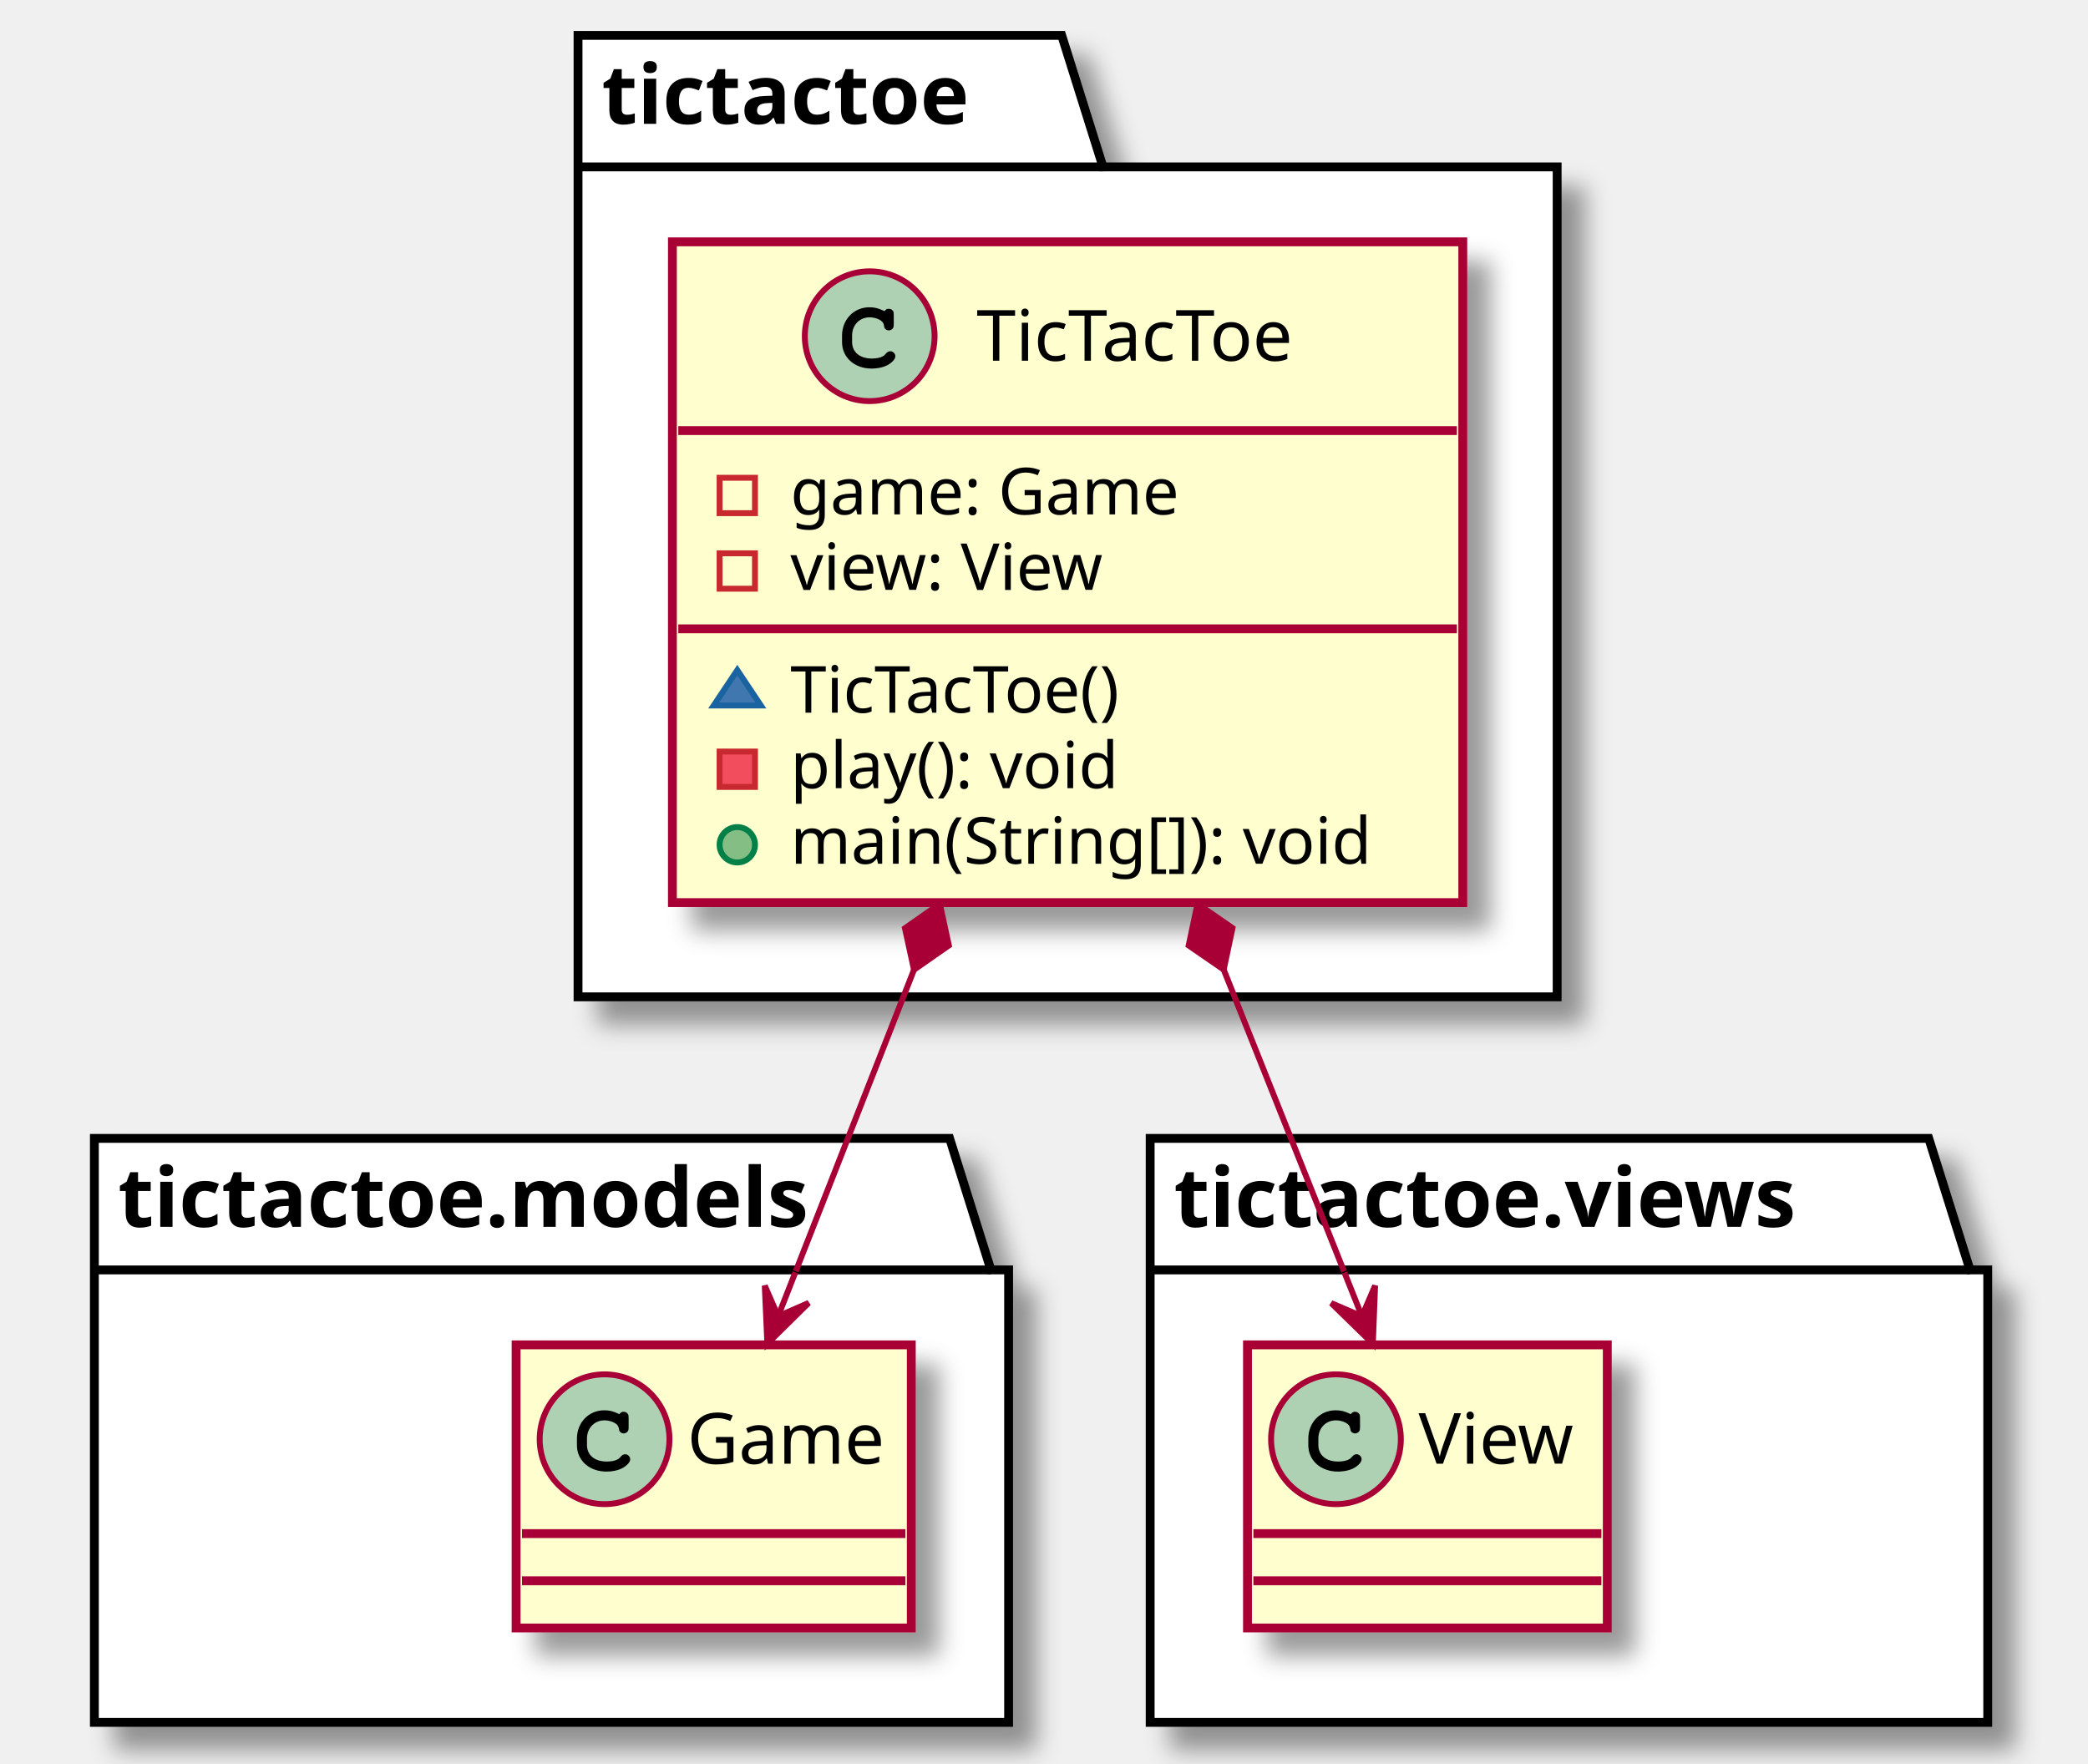
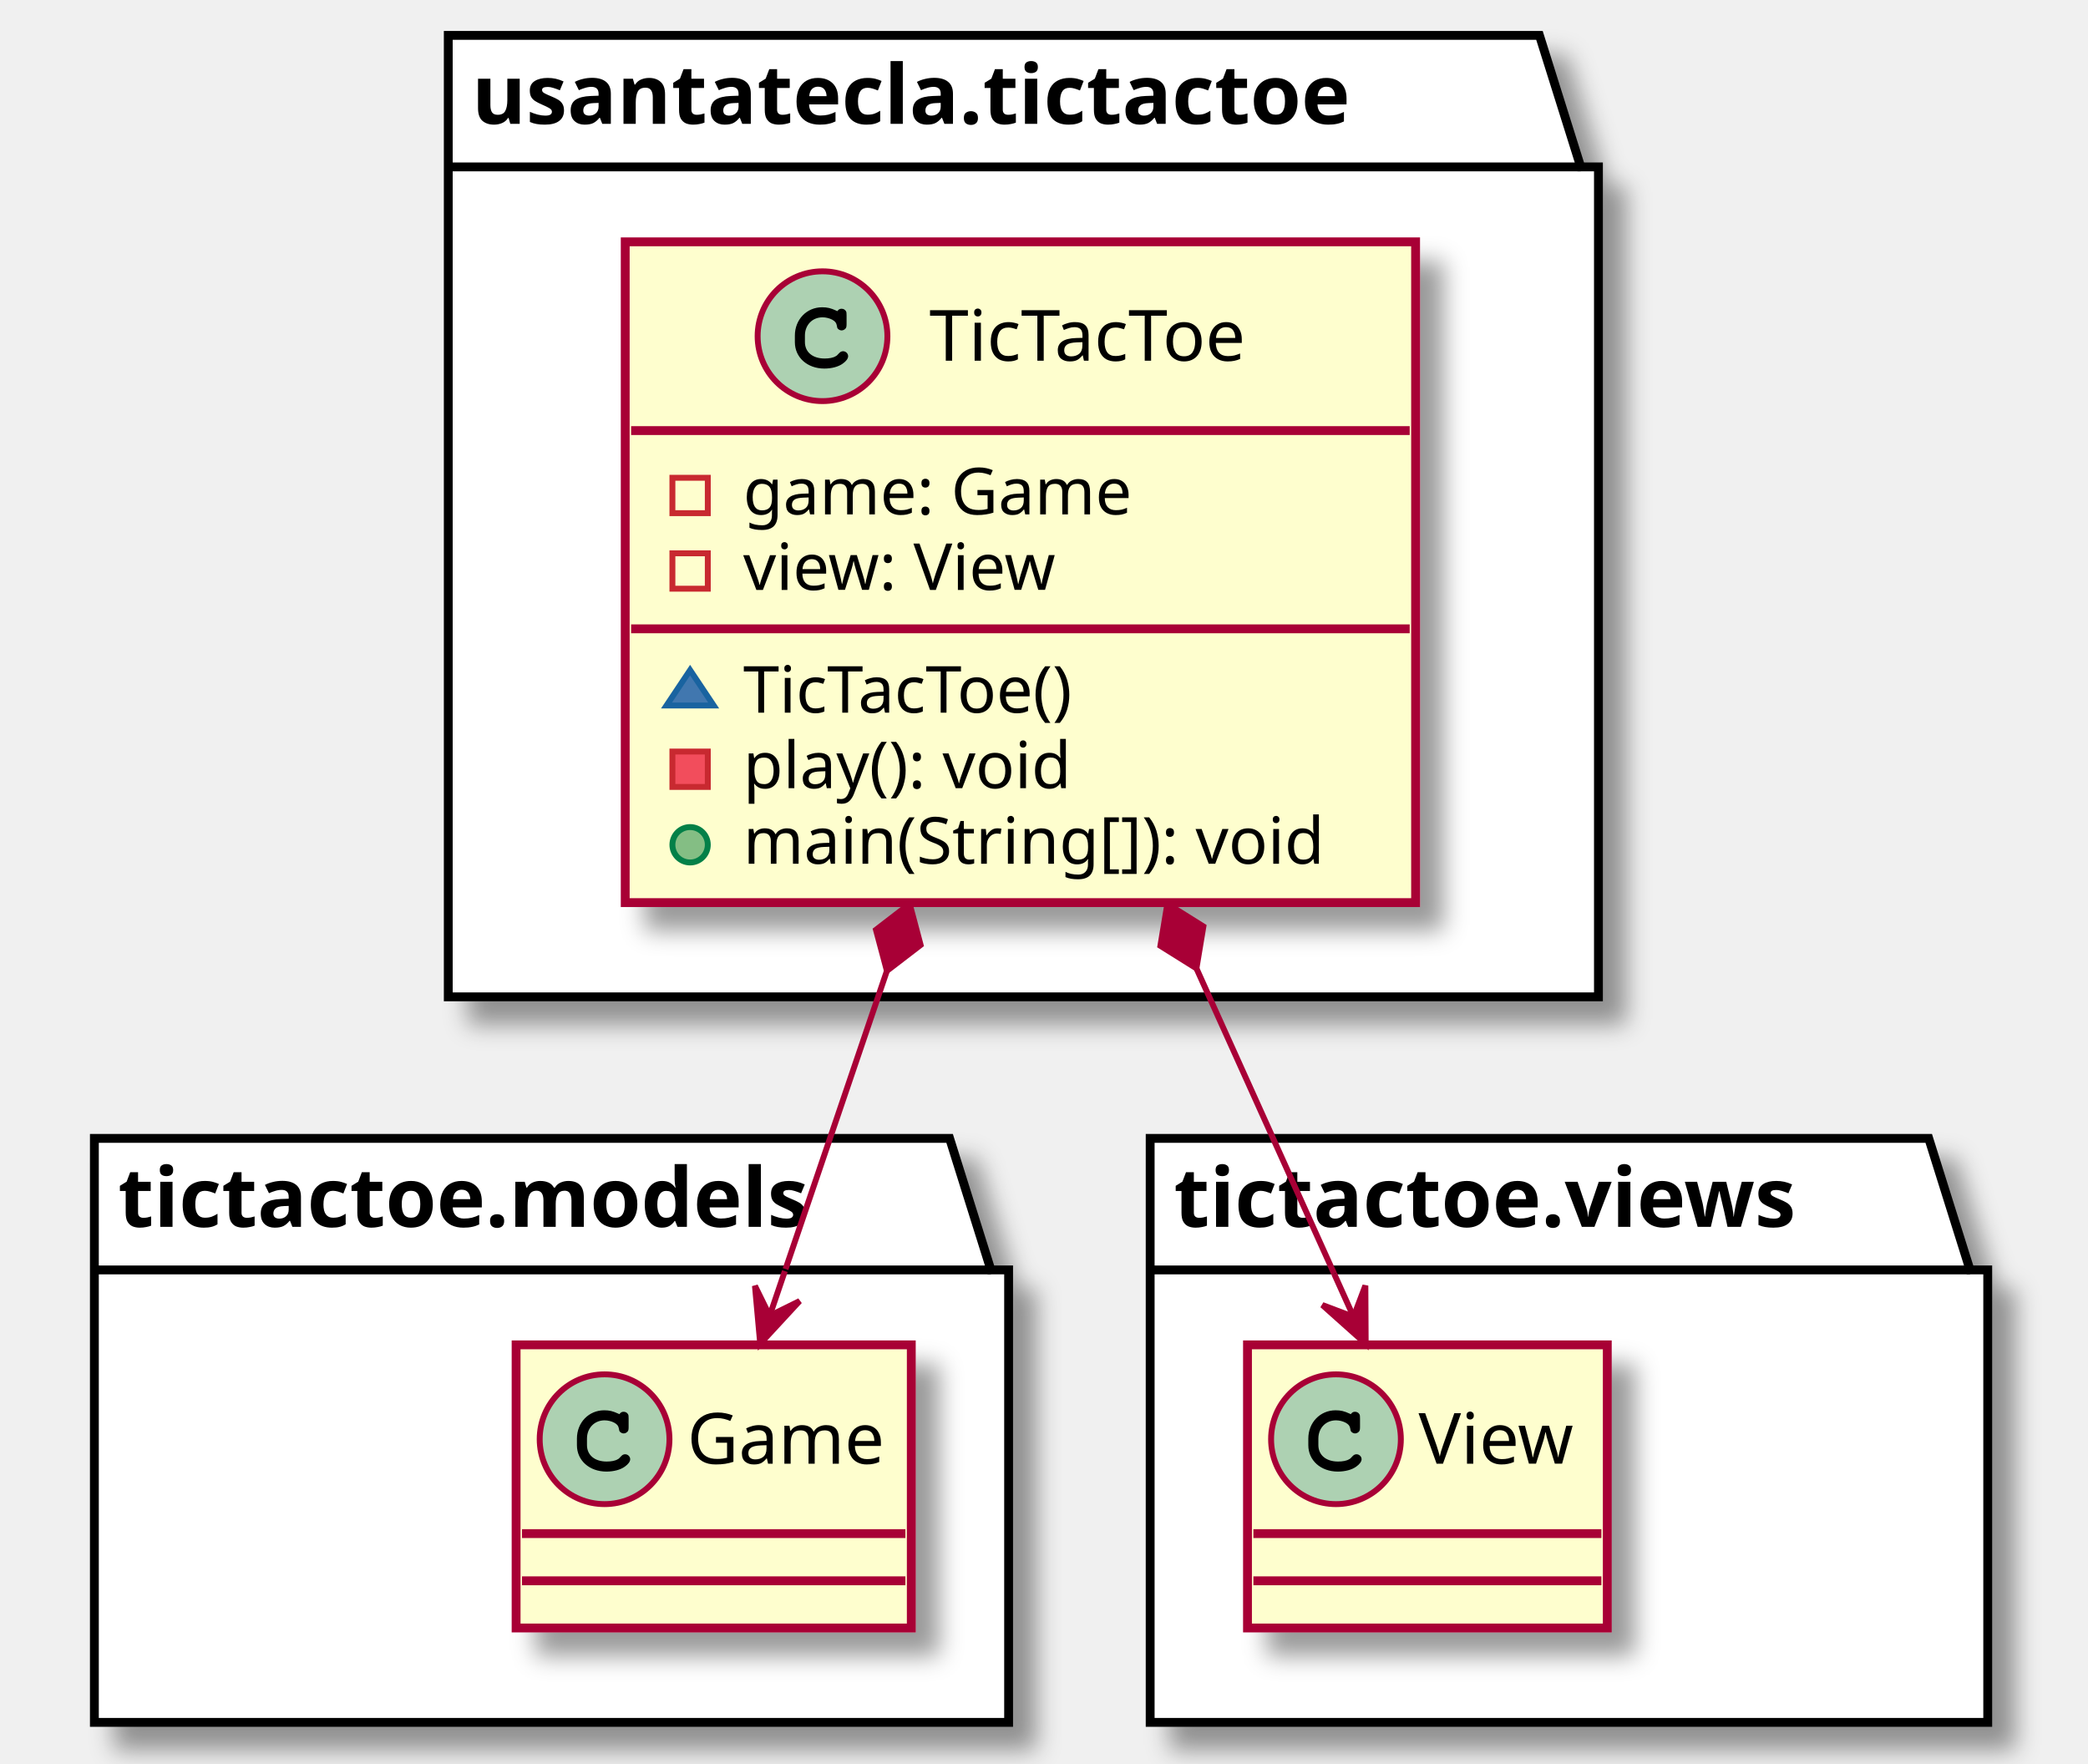
<svg xmlns="http://www.w3.org/2000/svg" contentScriptType="application/ecmascript" contentStyleType="text/css" height="299px" preserveAspectRatio="none" style="width:354px;height:299px;" version="1.1" viewBox="0 0 354 299" width="354px" zoomAndPan="magnify">
  <defs>
-     <filter height="300%" id="fvkwmtiiaj7yb" width="300%" x="-1" y="-1">
+     <filter height="300%" id="f94hele2yt1c0" width="300%" x="-1" y="-1">
      <feGaussianBlur result="blurOut" stdDeviation="2.0" />
      <feColorMatrix in="blurOut" result="blurOut2" type="matrix" values="0 0 0 0 0 0 0 0 0 0 0 0 0 0 0 0 0 0 .4 0" />
      <feOffset dx="4.0" dy="4.0" in="blurOut2" result="blurOut3" />
      <feBlend in="SourceGraphic" in2="blurOut3" mode="normal" />
    </filter>
  </defs>
  <g>
-     <polygon fill="#FFFFFF" filter="url(#fvkwmtiiaj7yb)" points="98,6,180,6,187,28.297,264,28.297,264,169,98,169,98,6" style="stroke: #000000; stroke-width: 1.5;" />
-     <line style="stroke: #000000; stroke-width: 1.5;" x1="98" x2="187" y1="28.297" y2="28.297" />
-     <text fill="#000000" font-family="sans-serif" font-size="14" font-weight="bold" lengthAdjust="spacingAndGlyphs" textLength="76" x="102" y="20.995">tictactoe</text>
-     <polygon fill="#FFFFFF" filter="url(#fvkwmtiiaj7yb)" points="16,193,161,193,168,215.297,171,215.297,171,292,16,292,16,193" style="stroke: #000000; stroke-width: 1.5;" />
+     <polygon fill="#FFFFFF" filter="url(#f94hele2yt1c0)" points="76,6,261,6,268,28.297,271,28.297,271,169,76,169,76,6" style="stroke: #000000; stroke-width: 1.5;" />
+     <line style="stroke: #000000; stroke-width: 1.5;" x1="76" x2="268" y1="28.297" y2="28.297" />
+     <text fill="#000000" font-family="sans-serif" font-size="14" font-weight="bold" lengthAdjust="spacingAndGlyphs" textLength="179" x="80" y="20.995">usantatecla.tictactoe</text>
+     <polygon fill="#FFFFFF" filter="url(#f94hele2yt1c0)" points="16,193,161,193,168,215.297,171,215.297,171,292,16,292,16,193" style="stroke: #000000; stroke-width: 1.5;" />
    <line style="stroke: #000000; stroke-width: 1.5;" x1="16" x2="168" y1="215.297" y2="215.297" />
    <text fill="#000000" font-family="sans-serif" font-size="14" font-weight="bold" lengthAdjust="spacingAndGlyphs" textLength="139" x="20" y="207.995">tictactoe.models</text>
-     <polygon fill="#FFFFFF" filter="url(#fvkwmtiiaj7yb)" points="195,193,327,193,334,215.297,337,215.297,337,292,195,292,195,193" style="stroke: #000000; stroke-width: 1.5;" />
+     <polygon fill="#FFFFFF" filter="url(#f94hele2yt1c0)" points="195,193,327,193,334,215.297,337,215.297,337,292,195,292,195,193" style="stroke: #000000; stroke-width: 1.5;" />
    <line style="stroke: #000000; stroke-width: 1.5;" x1="195" x2="334" y1="215.297" y2="215.297" />
    <text fill="#000000" font-family="sans-serif" font-size="14" font-weight="bold" lengthAdjust="spacingAndGlyphs" textLength="126" x="199" y="207.995">tictactoe.views</text>
-     <rect codeLine="1" fill="#FEFECE" filter="url(#fvkwmtiiaj7yb)" height="112.023" id="tictactoe.TicTacToe" style="stroke: #A80036; stroke-width: 1.5;" width="134" x="114" y="41" />
-     <ellipse cx="147.45" cy="57" fill="#ADD1B2" rx="11" ry="11" style="stroke: #A80036; stroke-width: 1.0;" />
-     <path d="M149.794,52.672 C148.856,52.234 148.262,52.094 147.387,52.094 C144.762,52.094 142.762,54.172 142.762,56.891 L142.762,58.016 C142.762,60.594 144.872,62.484 147.762,62.484 C148.981,62.484 150.137,62.188 150.887,61.641 C151.466,61.234 151.794,60.781 151.794,60.391 C151.794,59.938 151.403,59.547 150.934,59.547 C150.716,59.547 150.512,59.625 150.325,59.812 C149.872,60.297 149.872,60.297 149.684,60.391 C149.262,60.656 148.575,60.781 147.809,60.781 C145.762,60.781 144.466,59.688 144.466,57.984 L144.466,56.891 C144.466,55.109 145.716,53.797 147.45,53.797 C148.028,53.797 148.637,53.953 149.106,54.203 C149.591,54.484 149.762,54.703 149.856,55.109 C149.919,55.516 149.95,55.641 150.091,55.766 C150.231,55.906 150.466,56.016 150.684,56.016 C150.95,56.016 151.216,55.875 151.387,55.656 C151.497,55.5 151.528,55.312 151.528,54.891 L151.528,53.469 C151.528,53.031 151.512,52.906 151.419,52.75 C151.262,52.484 150.981,52.344 150.684,52.344 C150.387,52.344 150.184,52.438 149.966,52.75 L149.794,52.672 Z " />
-     <text fill="#000000" font-family="sans-serif" font-size="12" lengthAdjust="spacingAndGlyphs" textLength="61" x="165.55" y="61.154">TicTacToe</text>
-     <line style="stroke: #A80036; stroke-width: 1.5;" x1="115" x2="247" y1="73" y2="73" />
-     <rect fill="none" height="6" style="stroke: #C82930; stroke-width: 1.0;" width="6" x="122" y="81" />
-     <text fill="#000000" font-family="sans-serif" font-size="11" lengthAdjust="spacingAndGlyphs" textLength="75" x="134" y="87.21">game: Game</text>
-     <rect fill="none" height="6" style="stroke: #C82930; stroke-width: 1.0;" width="6" x="122" y="93.805" />
-     <text fill="#000000" font-family="sans-serif" font-size="11" lengthAdjust="spacingAndGlyphs" textLength="62" x="134" y="100.015">view: View</text>
-     <line style="stroke: #A80036; stroke-width: 1.5;" x1="115" x2="247" y1="106.609" y2="106.609" />
-     <polygon fill="#4177AF" points="125,113.609,121,119.609,129,119.609" style="stroke: #1963A0; stroke-width: 1.0;" />
-     <text fill="#000000" font-family="sans-serif" font-size="11" lengthAdjust="spacingAndGlyphs" textLength="66" x="134" y="120.82">TicTacToe()</text>
-     <rect fill="#F24D5C" height="6" style="stroke: #C82930; stroke-width: 1.0;" width="6" x="122" y="127.414" />
-     <text fill="#000000" font-family="sans-serif" font-size="11" lengthAdjust="spacingAndGlyphs" textLength="63" x="134" y="133.625">play(): void</text>
-     <ellipse cx="125" cy="143.219" fill="#84BE84" rx="3" ry="3" style="stroke: #038048; stroke-width: 1.0;" />
-     <text fill="#000000" font-family="sans-serif" font-size="11" lengthAdjust="spacingAndGlyphs" textLength="108" x="134" y="146.429">main(String[]): void</text>
-     <rect fill="#FEFECE" filter="url(#fvkwmtiiaj7yb)" height="48" id="tictactoe.models.Game" style="stroke: #A80036; stroke-width: 1.5;" width="67" x="87.5" y="228" />
+     <rect codeLine="1" fill="#FEFECE" filter="url(#f94hele2yt1c0)" height="112.023" id="usantatecla.tictactoe.TicTacToe" style="stroke: #A80036; stroke-width: 1.5;" width="134" x="106" y="41" />
+     <ellipse cx="139.45" cy="57" fill="#ADD1B2" rx="11" ry="11" style="stroke: #A80036; stroke-width: 1.0;" />
+     <path d="M141.794,52.672 C140.856,52.234 140.262,52.094 139.387,52.094 C136.762,52.094 134.762,54.172 134.762,56.891 L134.762,58.016 C134.762,60.594 136.872,62.484 139.762,62.484 C140.981,62.484 142.137,62.188 142.887,61.641 C143.466,61.234 143.794,60.781 143.794,60.391 C143.794,59.938 143.403,59.547 142.934,59.547 C142.716,59.547 142.512,59.625 142.325,59.812 C141.872,60.297 141.872,60.297 141.684,60.391 C141.262,60.656 140.575,60.781 139.809,60.781 C137.762,60.781 136.466,59.688 136.466,57.984 L136.466,56.891 C136.466,55.109 137.716,53.797 139.45,53.797 C140.028,53.797 140.637,53.953 141.106,54.203 C141.591,54.484 141.762,54.703 141.856,55.109 C141.919,55.516 141.95,55.641 142.091,55.766 C142.231,55.906 142.466,56.016 142.684,56.016 C142.95,56.016 143.216,55.875 143.387,55.656 C143.497,55.5 143.528,55.312 143.528,54.891 L143.528,53.469 C143.528,53.031 143.512,52.906 143.419,52.75 C143.262,52.484 142.981,52.344 142.684,52.344 C142.387,52.344 142.184,52.438 141.966,52.75 L141.794,52.672 Z " fill="#000000" />
+     <text fill="#000000" font-family="sans-serif" font-size="12" lengthAdjust="spacingAndGlyphs" textLength="61" x="157.55" y="61.154">TicTacToe</text>
+     <line style="stroke: #A80036; stroke-width: 1.5;" x1="107" x2="239" y1="73" y2="73" />
+     <rect fill="none" height="6" style="stroke: #C82930; stroke-width: 1.0;" width="6" x="114" y="81" />
+     <text fill="#000000" font-family="sans-serif" font-size="11" lengthAdjust="spacingAndGlyphs" textLength="75" x="126" y="87.21">game: Game</text>
+     <rect fill="none" height="6" style="stroke: #C82930; stroke-width: 1.0;" width="6" x="114" y="93.805" />
+     <text fill="#000000" font-family="sans-serif" font-size="11" lengthAdjust="spacingAndGlyphs" textLength="62" x="126" y="100.015">view: View</text>
+     <line style="stroke: #A80036; stroke-width: 1.5;" x1="107" x2="239" y1="106.609" y2="106.609" />
+     <polygon fill="#4177AF" points="117,113.609,113,119.609,121,119.609" style="stroke: #1963A0; stroke-width: 1.0;" />
+     <text fill="#000000" font-family="sans-serif" font-size="11" lengthAdjust="spacingAndGlyphs" textLength="66" x="126" y="120.82">TicTacToe()</text>
+     <rect fill="#F24D5C" height="6" style="stroke: #C82930; stroke-width: 1.0;" width="6" x="114" y="127.414" />
+     <text fill="#000000" font-family="sans-serif" font-size="11" lengthAdjust="spacingAndGlyphs" textLength="63" x="126" y="133.625">play(): void</text>
+     <ellipse cx="117" cy="143.219" fill="#84BE84" rx="3" ry="3" style="stroke: #038048; stroke-width: 1.0;" />
+     <text fill="#000000" font-family="sans-serif" font-size="11" lengthAdjust="spacingAndGlyphs" textLength="108" x="126" y="146.429">main(String[]): void</text>
+     <rect fill="#FEFECE" filter="url(#f94hele2yt1c0)" height="48" id="tictactoe.models.Game" style="stroke: #A80036; stroke-width: 1.5;" width="67" x="87.5" y="228" />
    <ellipse cx="102.5" cy="244" fill="#ADD1B2" rx="11" ry="11" style="stroke: #A80036; stroke-width: 1.0;" />
-     <path d="M104.844,239.672 C103.906,239.234 103.312,239.094 102.438,239.094 C99.812,239.094 97.812,241.172 97.812,243.891 L97.812,245.016 C97.812,247.594 99.922,249.484 102.812,249.484 C104.031,249.484 105.188,249.188 105.938,248.641 C106.516,248.234 106.844,247.781 106.844,247.391 C106.844,246.938 106.453,246.547 105.984,246.547 C105.766,246.547 105.562,246.625 105.375,246.812 C104.922,247.297 104.922,247.297 104.734,247.391 C104.312,247.656 103.625,247.781 102.859,247.781 C100.812,247.781 99.516,246.688 99.516,244.984 L99.516,243.891 C99.516,242.109 100.766,240.797 102.5,240.797 C103.078,240.797 103.688,240.953 104.156,241.203 C104.641,241.484 104.812,241.703 104.906,242.109 C104.969,242.516 105,242.641 105.141,242.766 C105.281,242.906 105.516,243.016 105.734,243.016 C106,243.016 106.266,242.875 106.438,242.656 C106.547,242.5 106.578,242.312 106.578,241.891 L106.578,240.469 C106.578,240.031 106.562,239.906 106.469,239.75 C106.312,239.484 106.031,239.344 105.734,239.344 C105.438,239.344 105.234,239.438 105.016,239.75 L104.844,239.672 Z " />
+     <path d="M104.844,239.672 C103.906,239.234 103.312,239.094 102.438,239.094 C99.812,239.094 97.812,241.172 97.812,243.891 L97.812,245.016 C97.812,247.594 99.922,249.484 102.812,249.484 C104.031,249.484 105.188,249.188 105.938,248.641 C106.516,248.234 106.844,247.781 106.844,247.391 C106.844,246.938 106.453,246.547 105.984,246.547 C105.766,246.547 105.562,246.625 105.375,246.812 C104.922,247.297 104.922,247.297 104.734,247.391 C104.312,247.656 103.625,247.781 102.859,247.781 C100.812,247.781 99.516,246.688 99.516,244.984 L99.516,243.891 C99.516,242.109 100.766,240.797 102.5,240.797 C103.078,240.797 103.688,240.953 104.156,241.203 C104.641,241.484 104.812,241.703 104.906,242.109 C104.969,242.516 105,242.641 105.141,242.766 C105.281,242.906 105.516,243.016 105.734,243.016 C106,243.016 106.266,242.875 106.438,242.656 C106.547,242.5 106.578,242.312 106.578,241.891 L106.578,240.469 C106.578,240.031 106.562,239.906 106.469,239.75 C106.312,239.484 106.031,239.344 105.734,239.344 C105.438,239.344 105.234,239.438 105.016,239.75 L104.844,239.672 Z " fill="#000000" />
    <text fill="#000000" font-family="sans-serif" font-size="12" lengthAdjust="spacingAndGlyphs" textLength="35" x="116.5" y="248.154">Game</text>
    <line style="stroke: #A80036; stroke-width: 1.5;" x1="88.5" x2="153.5" y1="260" y2="260" />
    <line style="stroke: #A80036; stroke-width: 1.5;" x1="88.5" x2="153.5" y1="268" y2="268" />
-     <rect fill="#FEFECE" filter="url(#fvkwmtiiaj7yb)" height="48" id="tictactoe.views.View" style="stroke: #A80036; stroke-width: 1.5;" width="61" x="211.5" y="228" />
+     <rect fill="#FEFECE" filter="url(#f94hele2yt1c0)" height="48" id="tictactoe.views.View" style="stroke: #A80036; stroke-width: 1.5;" width="61" x="211.5" y="228" />
    <ellipse cx="226.5" cy="244" fill="#ADD1B2" rx="11" ry="11" style="stroke: #A80036; stroke-width: 1.0;" />
-     <path d="M228.844,239.672 C227.906,239.234 227.312,239.094 226.438,239.094 C223.812,239.094 221.812,241.172 221.812,243.891 L221.812,245.016 C221.812,247.594 223.922,249.484 226.812,249.484 C228.031,249.484 229.188,249.188 229.938,248.641 C230.516,248.234 230.844,247.781 230.844,247.391 C230.844,246.938 230.453,246.547 229.984,246.547 C229.766,246.547 229.562,246.625 229.375,246.812 C228.922,247.297 228.922,247.297 228.734,247.391 C228.312,247.656 227.625,247.781 226.859,247.781 C224.812,247.781 223.516,246.688 223.516,244.984 L223.516,243.891 C223.516,242.109 224.766,240.797 226.5,240.797 C227.078,240.797 227.688,240.953 228.156,241.203 C228.641,241.484 228.812,241.703 228.906,242.109 C228.969,242.516 229,242.641 229.141,242.766 C229.281,242.906 229.516,243.016 229.734,243.016 C230,243.016 230.266,242.875 230.438,242.656 C230.547,242.5 230.578,242.312 230.578,241.891 L230.578,240.469 C230.578,240.031 230.562,239.906 230.469,239.75 C230.312,239.484 230.031,239.344 229.734,239.344 C229.438,239.344 229.234,239.438 229.016,239.75 L228.844,239.672 Z " />
+     <path d="M228.844,239.672 C227.906,239.234 227.312,239.094 226.438,239.094 C223.812,239.094 221.812,241.172 221.812,243.891 L221.812,245.016 C221.812,247.594 223.922,249.484 226.812,249.484 C228.031,249.484 229.188,249.188 229.938,248.641 C230.516,248.234 230.844,247.781 230.844,247.391 C230.844,246.938 230.453,246.547 229.984,246.547 C229.766,246.547 229.562,246.625 229.375,246.812 C228.922,247.297 228.922,247.297 228.734,247.391 C228.312,247.656 227.625,247.781 226.859,247.781 C224.812,247.781 223.516,246.688 223.516,244.984 L223.516,243.891 C223.516,242.109 224.766,240.797 226.5,240.797 C227.078,240.797 227.688,240.953 228.156,241.203 C228.641,241.484 228.812,241.703 228.906,242.109 C228.969,242.516 229,242.641 229.141,242.766 C229.281,242.906 229.516,243.016 229.734,243.016 C230,243.016 230.266,242.875 230.438,242.656 C230.547,242.5 230.578,242.312 230.578,241.891 L230.578,240.469 C230.578,240.031 230.562,239.906 230.469,239.75 C230.312,239.484 230.031,239.344 229.734,239.344 C229.438,239.344 229.234,239.438 229.016,239.75 L228.844,239.672 Z " fill="#000000" />
    <text fill="#000000" font-family="sans-serif" font-size="12" lengthAdjust="spacingAndGlyphs" textLength="29" x="240.5" y="248.154">View</text>
    <line style="stroke: #A80036; stroke-width: 1.5;" x1="212.5" x2="271.5" y1="260" y2="260" />
    <line style="stroke: #A80036; stroke-width: 1.5;" x1="212.5" x2="271.5" y1="268" y2="268" />
-     <path codeLine="8" d="M154.958,164.409 C154.958,164.409 140.757,200.621 134.905,215.543 " fill="none" id="tictactoe.TicTacToe-tictactoe.models.Game" style="stroke: #A80036; stroke-width: 1.0;" />
-     <polygon fill="#A80036" points="130.096,227.804,137.106,220.886,131.922,223.149,129.658,217.965,130.096,227.804" style="stroke: #A80036; stroke-width: 1.0;" />
-     <line style="stroke: #A80036; stroke-width: 1.0;" x1="131.922" x2="134.843" y1="223.149" y2="215.702" />
-     <polygon fill="#A80036" points="159.339,153.237,153.425,157.363,154.958,164.409,160.873,160.283,159.339,153.237" style="stroke: #A80036; stroke-width: 1.0;" />
-     <path codeLine="9" d="M207.466,164.384 C207.466,164.384 221.914,200.621 227.863,215.543 " fill="none" id="tictactoe.TicTacToe-tictactoe.views.View" style="stroke: #A80036; stroke-width: 1.0;" />
-     <polygon fill="#A80036" points="232.752,227.804,233.134,217.963,230.9,223.16,225.703,220.926,232.752,227.804" style="stroke: #A80036; stroke-width: 1.0;" />
-     <line style="stroke: #A80036; stroke-width: 1.0;" x1="230.9" x2="227.938" y1="223.16" y2="215.728" />
-     <polygon fill="#A80036" points="203.022,153.237,201.528,160.292,207.466,164.384,208.96,157.329,203.022,153.237" style="stroke: #A80036; stroke-width: 1.0;" />
+     <path codeLine="8" d="M150.366,164.599 C150.366,164.599 138.198,200.399 133.183,215.153 " fill="none" id="usantatecla.tictactoe.TicTacToe-tictactoe.models.Game" style="stroke: #A80036; stroke-width: 1.0;" />
+     <polygon fill="#A80036" points="128.884,227.804,135.567,220.57,130.493,223.07,127.993,217.996,128.884,227.804" style="stroke: #A80036; stroke-width: 1.0;" />
+     <line style="stroke: #A80036; stroke-width: 1.0;" x1="130.493" x2="133.067" y1="223.07" y2="215.496" />
+     <polygon fill="#A80036" points="154.227,153.237,148.509,157.631,150.366,164.599,156.084,160.205,154.227,153.237" style="stroke: #A80036; stroke-width: 1.0;" />
+     <path codeLine="9" d="M202.844,164.176 C202.844,164.176 219.382,200.846 226.187,215.936 " fill="none" id="usantatecla.tictactoe.TicTacToe-tictactoe.views.View" style="stroke: #A80036; stroke-width: 1.0;" />
+     <polygon fill="#A80036" points="231.539,227.804,231.485,217.956,229.483,223.246,224.192,221.244,231.539,227.804" style="stroke: #A80036; stroke-width: 1.0;" />
+     <line style="stroke: #A80036; stroke-width: 1.0;" x1="229.483" x2="226.195" y1="223.246" y2="215.954" />
+     <polygon fill="#A80036" points="197.911,153.237,196.731,160.351,202.844,164.176,204.024,157.062,197.911,153.237" style="stroke: #A80036; stroke-width: 1.0;" />
  </g>
</svg>
